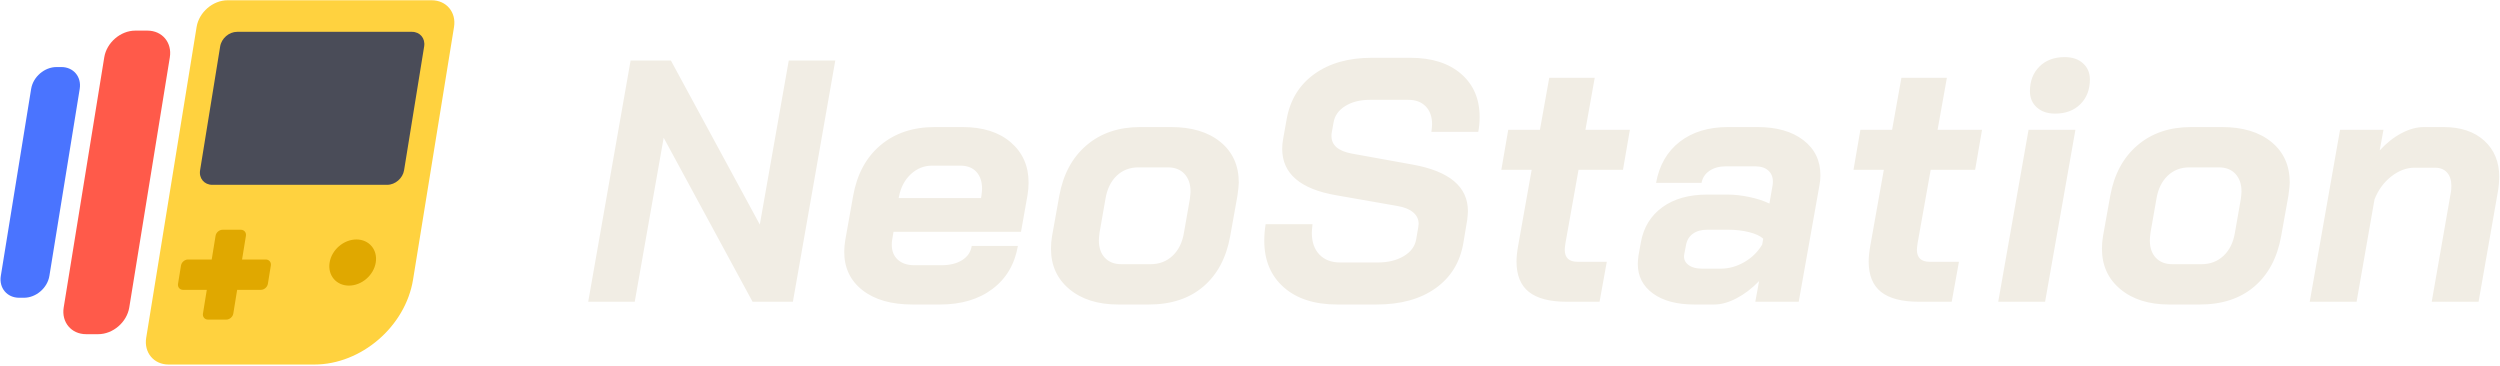
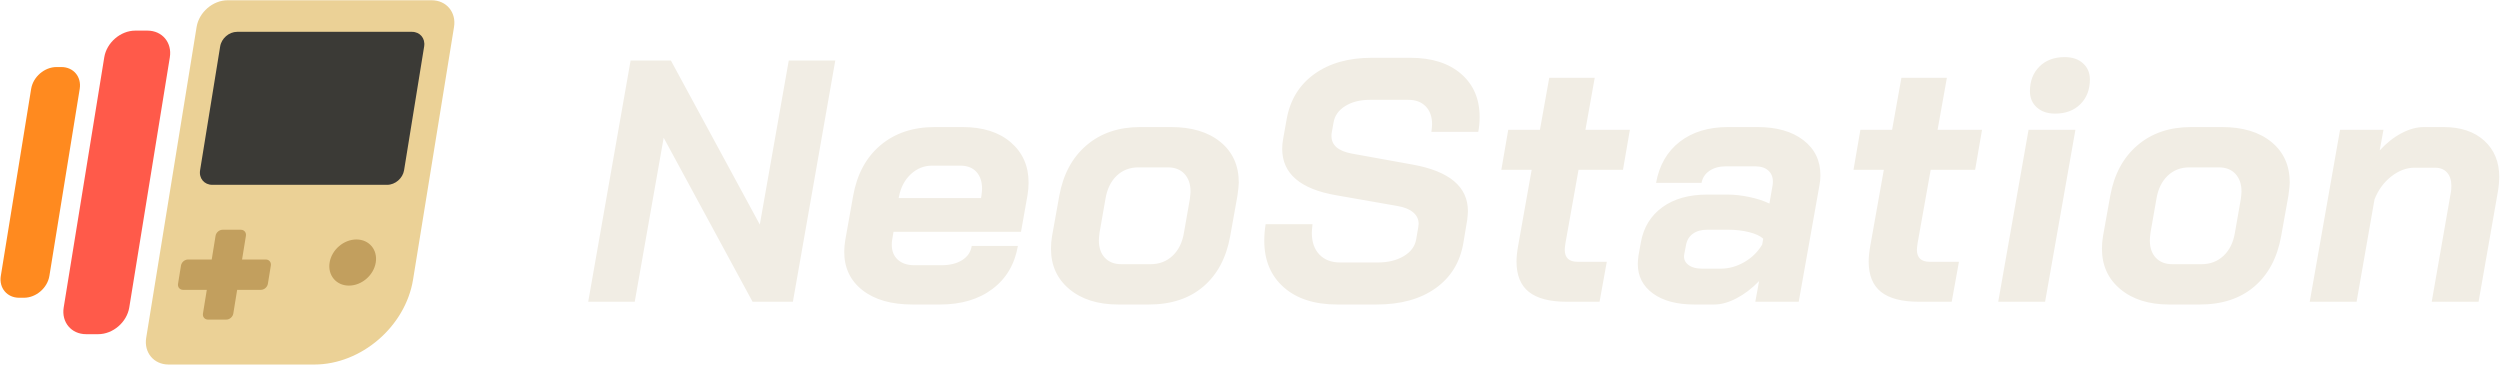
<svg xmlns="http://www.w3.org/2000/svg" viewBox="134.0 200.8 761.8 111.3">
  <g id="icon" transform="matrix(0.37 0 -0.06 0.37 147.87 200.88)">
-     <path fill="#4A74FF" d="M18 55H22A18 18 0 0 1 40 73V227A18 18 0 0 1 22 245H18A18 18 0 0 1 0 227V73A18 18 0 0 1 18 55Z" />
+     <path fill="#FF8A1F" d="M18 55H22A18 18 0 0 1 40 73V227A18 18 0 0 1 22 245H18A18 18 0 0 1 0 227V73A18 18 0 0 1 18 55Z" />
    <path fill="#FF5A4A" d="M78 25H88A22 22 0 0 1 110 47V253A22 22 0 0 1 88 275H78A22 22 0 0 1 56 253V47A22 22 0 0 1 78 25Z" />
-     <path fill="#FFD23F" d="M150 0H318A22 22 0 0 1 340 22V230A70 70 0 0 1 270 300H150A22 22 0 0 1 128 278V22A22 22 0 0 1 150 0Z" />
-     <path fill="#4A4C58" d="M162 26H306A12 12 0 0 1 318 38V140A12 12 0 0 1 306 152H162A12 12 0 0 1 150 140V38A12 12 0 0 1 162 26Z" />
-     <path fill="#E0A800" d="M171.5 194A5 5 0 0 1 176.5 189H191.5A5 5 0 0 1 196.5 194V213.5H216A5 5 0 0 1 221 218.5V233.5A5 5 0 0 1 216 238.5H196.5V258A5 5 0 0 1 191.5 263H176.5A5 5 0 0 1 171.5 258V238.5H152A5 5 0 0 1 147 233.5V218.5A5 5 0 0 1 152 213.5H171.5Z" />
-     <path fill="#E0A800" d="M269 216A19 19 0 1 0 307 216A19 19 0 1 0 269 216Z" />
+     <path fill="#EBD196" d="M150 0H318A22 22 0 0 1 340 22V230A70 70 0 0 1 270 300H150A22 22 0 0 1 128 278V22A22 22 0 0 1 150 0Z" />
+     <path fill="#3B3A36" d="M162 26H306A12 12 0 0 1 318 38V140A12 12 0 0 1 306 152H162A12 12 0 0 1 150 140V38A12 12 0 0 1 162 26Z" />
+     <path fill="#C29F5E" d="M171.5 194A5 5 0 0 1 176.5 189H191.5A5 5 0 0 1 196.5 194V213.5H216A5 5 0 0 1 221 218.5V233.5A5 5 0 0 1 216 238.5H196.5V258A5 5 0 0 1 191.5 263H176.5A5 5 0 0 1 171.5 258V238.5H152A5 5 0 0 1 147 233.5V218.5A5 5 0 0 1 152 213.5H171.5Z" />
+     <path fill="#C29F5E" d="M269 216A19 19 0 1 0 307 216A19 19 0 1 0 269 216Z" />
  </g>
  <g id="wordmark" transform="translate(311.35 292.75) scale(1.05)">
    <path fill="#F1EDE4" d="M1.8 0L14.1 -70L25.8 -70L51.6 -22.4L60 -70L73.5 -70L61.2 0L49.5 0L23.7 -47.6L15.3 0L1.8 0M95.9 0.8Q86.7 0.8 81.4 -3.35Q76.1 -7.5 76.1 -14.5L76.1 -14.5Q76.1 -16.1 76.4 -17.9L76.4 -17.9L78.7 -30.8Q80.4 -40.2 86.65 -45.45Q92.9 -50.7 102.4 -50.7L102.4 -50.7L110.4 -50.7Q119.3 -50.7 124.45 -46.25Q129.6 -41.8 129.6 -34.6L129.6 -34.6Q129.6 -32.8 129.3 -31L129.3 -31L127.4 -20.3L90.4 -20.3L90 -17.9Q89.9 -17.4 89.9 -16.5L89.9 -16.5Q89.9 -13.8 91.65 -12.2Q93.4 -10.6 96.5 -10.6L96.5 -10.6L104.3 -10.6Q108 -10.6 110.35 -12.1Q112.7 -13.6 113.1 -16.2L113.1 -16.2L126.5 -16.2Q125.1 -8.2 119.1 -3.7Q113.1 0.8 103.9 0.8L103.9 0.8L95.9 0.8M91.9 -30.1L115.8 -30.1L115.9 -30.7Q116.1 -32.1 116.1 -32.8L116.1 -32.8Q116.1 -35.9 114.45 -37.7Q112.8 -39.5 109.8 -39.5L109.8 -39.5L101.6 -39.5Q98.1 -39.5 95.45 -37.05Q92.8 -34.6 92 -30.6L92 -30.6L91.9 -30.1M155.6 0.8Q146.8 0.8 141.45 -3.65Q136.1 -8.1 136.1 -15.4L136.1 -15.4Q136.1 -17.2 136.4 -19L136.4 -19L138.5 -30.7Q140.2 -40.1 146.4 -45.4Q152.6 -50.7 162 -50.7L162 -50.7L170.9 -50.7Q180 -50.7 185.3 -46.35Q190.6 -42 190.6 -34.6L190.6 -34.6Q190.6 -33.5 190.2 -30.7L190.2 -30.7L188.1 -19Q186.4 -9.6 180.3 -4.4Q174.2 0.8 164.5 0.8L164.5 0.8L155.6 0.8M156.5 -10.9L165 -10.9Q168.8 -10.9 171.4 -13.35Q174 -15.8 174.7 -20.1L174.7 -20.1L176.4 -29.8Q176.6 -31.4 176.6 -32L176.6 -32Q176.6 -35.2 174.85 -37.1Q173.1 -39 170 -39L170 -39L161.5 -39Q157.7 -39 155.15 -36.55Q152.6 -34.1 151.9 -29.8L151.9 -29.8L150.2 -20.1Q150 -18.5 150 -17.8L150 -17.8Q150 -14.6 151.75 -12.75Q153.5 -10.9 156.5 -10.9L156.5 -10.9M219.2 0.8Q209.3 0.8 203.65 -4.2Q198 -9.2 198 -17.7L198 -17.7Q198 -20.2 198.4 -22.5L198.4 -22.5L212 -22.5Q211.8 -20.7 211.8 -20L211.8 -20Q211.8 -16 214 -13.7Q216.2 -11.4 220 -11.4L220 -11.4L231 -11.4Q235.4 -11.4 238.5 -13.25Q241.6 -15.1 242.1 -18.2L242.1 -18.2L242.7 -21.7L242.8 -22.6Q242.8 -24.6 241.2 -25.95Q239.6 -27.3 236.6 -27.8L236.6 -27.8L218.9 -30.9Q203.2 -33.6 203.2 -44.4L203.2 -44.4Q203.2 -45.9 203.5 -47.4L203.5 -47.4L204.5 -53Q206 -61.4 212.55 -66.1Q219.1 -70.8 229.2 -70.8L229.2 -70.8L240.4 -70.8Q249.7 -70.8 255.1 -66.15Q260.5 -61.5 260.5 -53.6L260.5 -53.6Q260.5 -51.3 260.1 -49.3L260.1 -49.3L246.5 -49.3Q246.7 -50.9 246.7 -51.5L246.7 -51.5Q246.7 -54.8 244.85 -56.7Q243 -58.6 239.8 -58.6L239.8 -58.6L228.6 -58.6Q224.4 -58.6 221.5 -56.8Q218.6 -55 218.1 -52L218.1 -52L217.6 -49.2Q217.5 -48.8 217.5 -48.1L217.5 -48.1Q217.5 -44.1 223.4 -43L223.4 -43L241.1 -39.8Q257.1 -36.9 257.1 -26.3L257.1 -26.3Q257.1 -25.6 256.9 -23.8L256.9 -23.8L255.8 -17.2Q254.4 -8.7 247.75 -3.95Q241.1 0.8 230.6 0.8L230.6 0.8L219.2 0.8M285.8 0Q278.4 0 274.8 -2.85Q271.2 -5.7 271.2 -11.7L271.2 -11.7Q271.2 -13.6 271.7 -16.4L271.7 -16.4L275.6 -38.3L266.8 -38.3L268.8 -49.9L278 -49.9L280.7 -65L293.9 -65L291.2 -49.9L304.1 -49.9L302.1 -38.3L289.2 -38.3L285.4 -17Q285.2 -15.6 285.2 -15.1L285.2 -15.1Q285.2 -11.6 288.9 -11.6L288.9 -11.6L297.4 -11.6L295.3 0L285.8 0M322.8 0.8Q315.2 0.8 310.8 -2.4Q306.4 -5.6 306.4 -11L306.4 -11Q306.4 -11.8 306.6 -13.4L306.6 -13.4L307.3 -17.3Q308.5 -23.8 313.55 -27.45Q318.6 -31.1 326.5 -31.1L326.5 -31.1L332.5 -31.1Q335.4 -31.1 338.75 -30.4Q342.1 -29.7 344.6 -28.5L344.6 -28.5L345.5 -33.7Q345.6 -34.1 345.6 -34.9L345.6 -34.9Q345.6 -36.9 344.25 -38.1Q342.9 -39.3 340.5 -39.3L340.5 -39.3L332 -39.3Q329.1 -39.3 327.2 -38Q325.3 -36.7 324.9 -34.5L324.9 -34.5L311.7 -34.5Q313.1 -42.2 318.6 -46.45Q324.1 -50.7 332.6 -50.7L332.6 -50.7L341.1 -50.7Q349.5 -50.7 354.45 -46.9Q359.4 -43.1 359.4 -36.7L359.4 -36.7Q359.4 -35.2 359.1 -33.7L359.1 -33.7L353.1 0L340.5 0L341.6 -6Q338.5 -2.8 335.05 -1Q331.6 0.8 328.6 0.8L328.6 0.8L322.8 0.8M325.1 -9.6L330.4 -9.6Q334 -9.6 337.3 -11.5Q340.6 -13.4 342.5 -16.6L342.5 -16.6L342.8 -18.3Q341.5 -19.5 338.7 -20.2Q335.9 -20.9 332.7 -20.9L332.7 -20.9L326.5 -20.9Q324 -20.9 322.4 -19.75Q320.8 -18.6 320.4 -16.5L320.4 -16.5L319.9 -13.9Q319.5 -12 320.95 -10.8Q322.4 -9.6 325.1 -9.6L325.1 -9.6M388 0Q380.6 0 377 -2.85Q373.4 -5.7 373.4 -11.7L373.4 -11.7Q373.4 -13.6 373.9 -16.4L373.9 -16.4L377.8 -38.3L369 -38.3L371 -49.9L380.2 -49.9L382.9 -65L396.1 -65L393.4 -49.9L406.3 -49.9L404.3 -38.3L391.4 -38.3L387.6 -17Q387.4 -15.6 387.4 -15.1L387.4 -15.1Q387.4 -11.6 391.1 -11.6L391.1 -11.6L399.6 -11.6L397.5 0L388 0M427.5 -54.6Q424.2 -54.6 422.2 -56.4Q420.2 -58.2 420.2 -61.1L420.2 -61.1Q420.2 -65.5 422.95 -68.25Q425.7 -71 430.3 -71L430.3 -71Q433.6 -71 435.6 -69.2Q437.6 -67.4 437.6 -64.5L437.6 -64.5Q437.6 -60.1 434.85 -57.35Q432.1 -54.6 427.5 -54.6L427.5 -54.6M411 0L419.8 -49.9L433.4 -49.9L424.6 0L411 0M460.6 0.8Q451.8 0.8 446.45 -3.65Q441.1 -8.1 441.1 -15.4L441.1 -15.4Q441.1 -17.2 441.4 -19L441.4 -19L443.5 -30.7Q445.2 -40.1 451.4 -45.4Q457.6 -50.7 467 -50.7L467 -50.7L475.9 -50.7Q485 -50.7 490.3 -46.35Q495.6 -42 495.6 -34.6L495.6 -34.6Q495.6 -33.5 495.2 -30.7L495.2 -30.7L493.1 -19Q491.4 -9.6 485.3 -4.4Q479.2 0.8 469.5 0.8L469.5 0.8L460.6 0.8M461.5 -10.9L470 -10.9Q473.8 -10.9 476.4 -13.35Q479 -15.8 479.7 -20.1L479.7 -20.1L481.4 -29.8Q481.6 -31.4 481.6 -32L481.6 -32Q481.6 -35.2 479.85 -37.1Q478.1 -39 475 -39L475 -39L466.5 -39Q462.7 -39 460.15 -36.55Q457.6 -34.1 456.9 -29.8L456.9 -29.8L455.2 -20.1Q455 -18.5 455 -17.8L455 -17.8Q455 -14.6 456.75 -12.75Q458.5 -10.9 461.5 -10.9L461.5 -10.9M501.4 0L510.2 -49.9L522.8 -49.9L521.7 -43.9Q524.6 -47.1 528 -48.9Q531.4 -50.7 534.6 -50.7L534.6 -50.7L540.2 -50.7Q547.7 -50.7 552.05 -46.75Q556.4 -42.8 556.4 -36.2L556.4 -36.2Q556.4 -34.5 556.1 -32.5L556.1 -32.5L550.4 0L536.8 0L542.4 -32Q542.5 -32.6 542.5 -33.7L542.5 -33.7Q542.5 -36.1 541.25 -37.5Q540 -38.9 537.8 -38.9L537.8 -38.9L531.8 -38.9Q528.3 -38.9 525.05 -36.35Q521.8 -33.8 520.2 -29.7L520.2 -29.7L515 0L501.4 0" />
  </g>
</svg>
